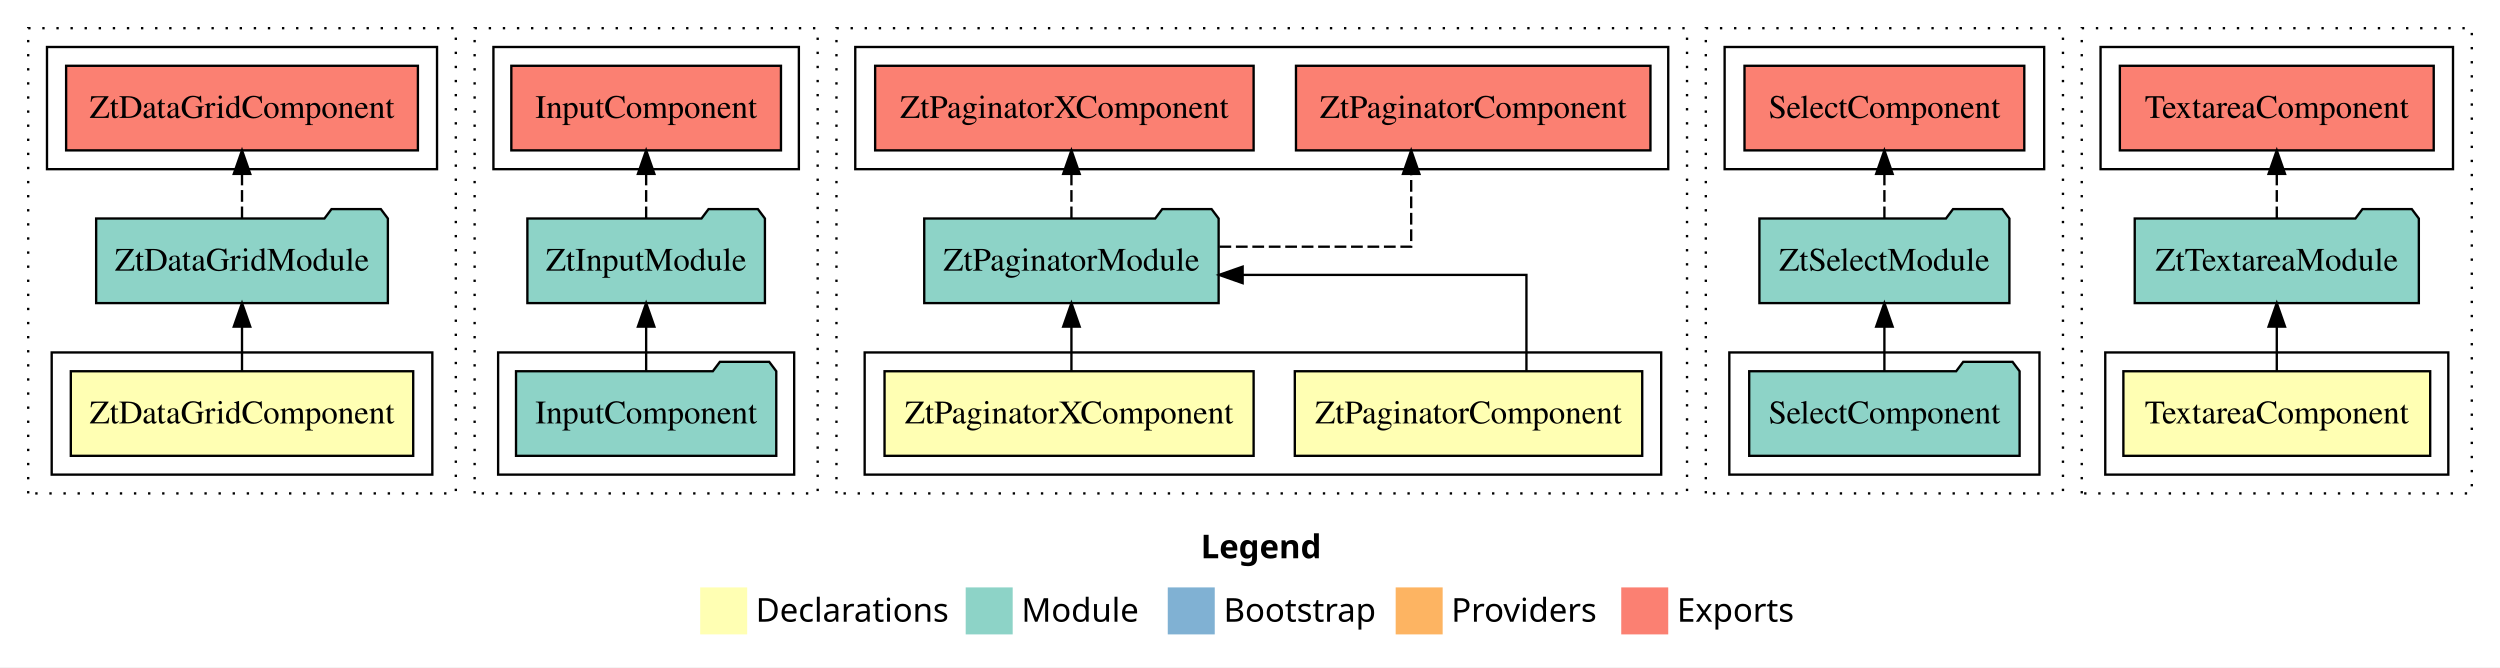
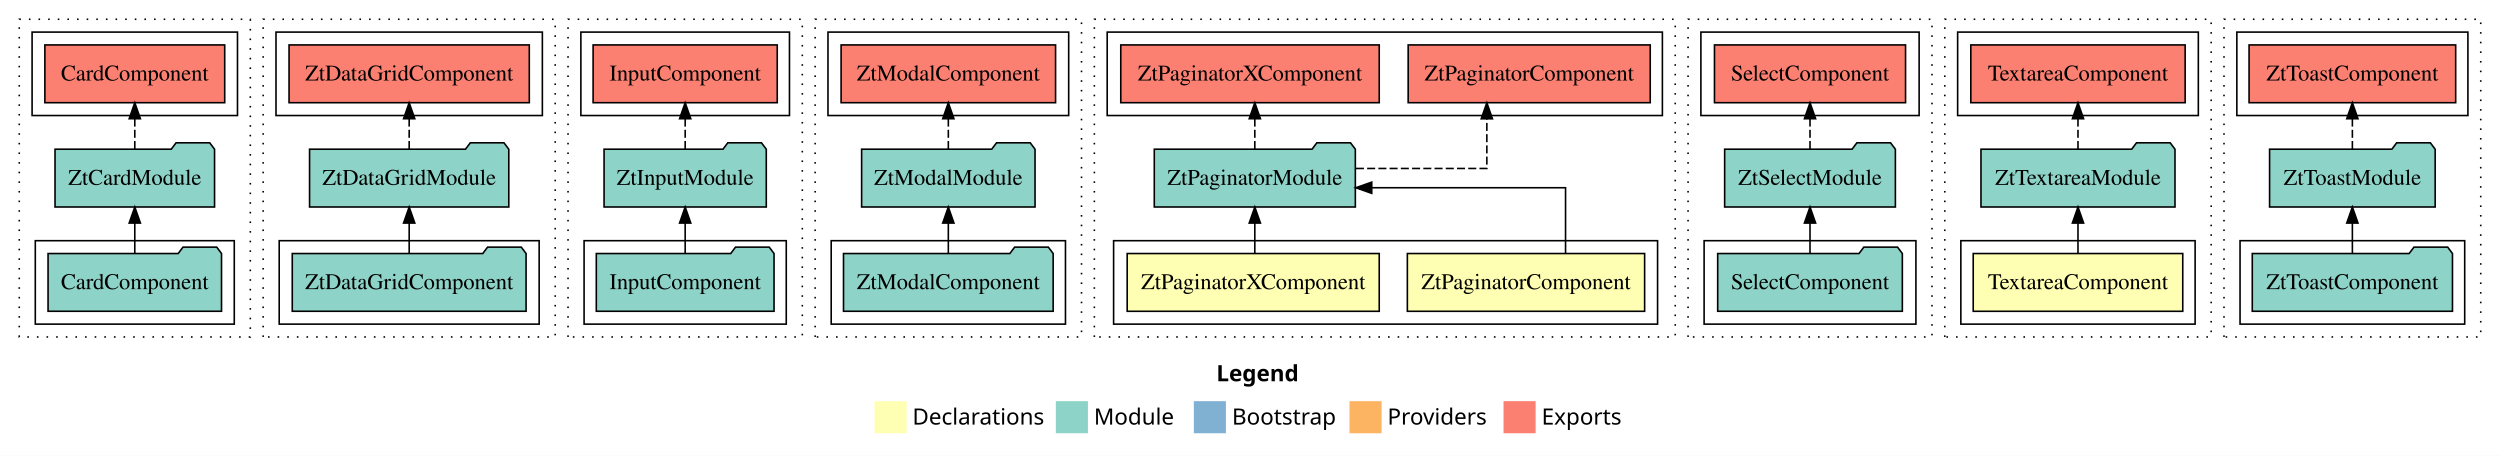
- <svg xmlns="http://www.w3.org/2000/svg" width="1064pt" height="284pt" viewBox="0.00 0.00 1064.00 284.00">
+ <svg xmlns="http://www.w3.org/2000/svg" width="1558pt" height="284pt" viewBox="0.00 0.00 1558.00 284.00">
  <g id="graph0" class="graph" transform="scale(1 1) rotate(0) translate(4 280)">
-     <polygon fill="white" stroke="transparent" points="-4,4 -4,-280 1060,-280 1060,4 -4,4" />
-     <text text-anchor="start" x="507.01" y="-42.4" font-family="Times-12" font-weight="bold" font-size="14.00">Legend</text>
-     <polygon fill="#ffffb3" stroke="transparent" points="294,-10 294,-30 314,-30 314,-10 294,-10" />
-     <text text-anchor="start" x="317.63" y="-15.4" font-family="Times-12" font-size="14.00">  Declarations</text>
-     <polygon fill="#8dd3c7" stroke="transparent" points="407,-10 407,-30 427,-30 427,-10 407,-10" />
-     <text text-anchor="start" x="430.73" y="-15.4" font-family="Times-12" font-size="14.00">  Module</text>
-     <polygon fill="#80b1d3" stroke="transparent" points="493,-10 493,-30 513,-30 513,-10 493,-10" />
-     <text text-anchor="start" x="516.78" y="-15.4" font-family="Times-12" font-size="14.00">  Bootstrap</text>
-     <polygon fill="#fdb462" stroke="transparent" points="590,-10 590,-30 610,-30 610,-10 590,-10" />
-     <text text-anchor="start" x="613.67" y="-15.4" font-family="Times-12" font-size="14.00">  Providers</text>
-     <polygon fill="#fb8072" stroke="transparent" points="686,-10 686,-30 706,-30 706,-10 686,-10" />
-     <text text-anchor="start" x="709.73" y="-15.4" font-family="Times-12" font-size="14.00">  Exports</text>
+     <polygon fill="white" stroke="transparent" points="-4,4 -4,-280 1554,-280 1554,4 -4,4" />
+     <text text-anchor="start" x="754.01" y="-42.4" font-family="Times-12" font-weight="bold" font-size="14.00">Legend</text>
+     <polygon fill="#ffffb3" stroke="transparent" points="541,-10 541,-30 561,-30 561,-10 541,-10" />
+     <text text-anchor="start" x="564.63" y="-15.4" font-family="Times-12" font-size="14.00">  Declarations</text>
+     <polygon fill="#8dd3c7" stroke="transparent" points="654,-10 654,-30 674,-30 674,-10 654,-10" />
+     <text text-anchor="start" x="677.73" y="-15.4" font-family="Times-12" font-size="14.00">  Module</text>
+     <polygon fill="#80b1d3" stroke="transparent" points="740,-10 740,-30 760,-30 760,-10 740,-10" />
+     <text text-anchor="start" x="763.78" y="-15.4" font-family="Times-12" font-size="14.00">  Bootstrap</text>
+     <polygon fill="#fdb462" stroke="transparent" points="837,-10 837,-30 857,-30 857,-10 837,-10" />
+     <text text-anchor="start" x="860.67" y="-15.4" font-family="Times-12" font-size="14.00">  Providers</text>
+     <polygon fill="#fb8072" stroke="transparent" points="933,-10 933,-30 953,-30 953,-10 933,-10" />
+     <text text-anchor="start" x="956.73" y="-15.4" font-family="Times-12" font-size="14.00">  Exports</text>
    <g id="clust1" class="cluster">
-       <polygon fill="none" stroke="black" stroke-dasharray="1,5" points="8,-70 8,-268 190,-268 190,-70 8,-70" />
-     </g>
-     <g id="clust2" class="cluster">
-       <polygon fill="none" stroke="black" points="18,-78 18,-130 180,-130 180,-78 18,-78" />
-     </g>
-     <g id="clust5" class="cluster">
-       <polygon fill="none" stroke="black" points="16,-208 16,-260 182,-260 182,-208 16,-208" />
-     </g>
-     <g id="clust8" class="cluster">
-       <polygon fill="none" stroke="black" stroke-dasharray="1,5" points="198,-70 198,-268 344,-268 344,-70 198,-70" />
+       <polygon fill="none" stroke="black" stroke-dasharray="1,5" points="8,-70 8,-268 152,-268 152,-70 8,-70" />
+     </g>
+     <g id="clust3" class="cluster">
+       <polygon fill="none" stroke="black" points="18,-78 18,-130 142,-130 142,-78 18,-78" />
+     </g>
+     <g id="clust4" class="cluster">
+       <polygon fill="none" stroke="black" points="16,-208 16,-260 144,-260 144,-208 16,-208" />
+     </g>
+     <g id="clust7" class="cluster">
+       <polygon fill="none" stroke="black" stroke-dasharray="1,5" points="160,-70 160,-268 342,-268 342,-70 160,-70" />
+     </g>
+     <g id="clust9" class="cluster">
+       <polygon fill="none" stroke="black" points="170,-78 170,-130 332,-130 332,-78 170,-78" />
    </g>
    <g id="clust10" class="cluster">
-       <polygon fill="none" stroke="black" points="208,-78 208,-130 334,-130 334,-78 208,-78" />
-     </g>
-     <g id="clust11" class="cluster">
-       <polygon fill="none" stroke="black" points="206,-208 206,-260 336,-260 336,-208 206,-208" />
-     </g>
-     <g id="clust14" class="cluster">
-       <polygon fill="none" stroke="black" stroke-dasharray="1,5" points="352,-70 352,-268 714,-268 714,-70 352,-70" />
+       <polygon fill="none" stroke="black" points="168,-208 168,-260 334,-260 334,-208 168,-208" />
+     </g>
+     <g id="clust13" class="cluster">
+       <polygon fill="none" stroke="black" stroke-dasharray="1,5" points="350,-70 350,-268 496,-268 496,-70 350,-70" />
    </g>
    <g id="clust15" class="cluster">
-       <polygon fill="none" stroke="black" points="364,-78 364,-130 703,-130 703,-78 364,-78" />
+       <polygon fill="none" stroke="black" points="360,-78 360,-130 486,-130 486,-78 360,-78" />
+     </g>
+     <g id="clust16" class="cluster">
+       <polygon fill="none" stroke="black" points="358,-208 358,-260 488,-260 488,-208 358,-208" />
    </g>
    <g id="clust19" class="cluster">
-       <polygon fill="none" stroke="black" points="360,-208 360,-260 706,-260 706,-208 360,-208" />
+       <polygon fill="none" stroke="black" stroke-dasharray="1,5" points="504,-70 504,-268 670,-268 670,-70 504,-70" />
+     </g>
+     <g id="clust21" class="cluster">
+       <polygon fill="none" stroke="black" points="514,-78 514,-130 660,-130 660,-78 514,-78" />
    </g>
    <g id="clust22" class="cluster">
-       <polygon fill="none" stroke="black" stroke-dasharray="1,5" points="722,-70 722,-268 874,-268 874,-70 722,-70" />
-     </g>
-     <g id="clust24" class="cluster">
-       <polygon fill="none" stroke="black" points="732,-78 732,-130 864,-130 864,-78 732,-78" />
+       <polygon fill="none" stroke="black" points="512,-208 512,-260 662,-260 662,-208 512,-208" />
    </g>
    <g id="clust25" class="cluster">
-       <polygon fill="none" stroke="black" points="730,-208 730,-260 866,-260 866,-208 730,-208" />
-     </g>
-     <g id="clust28" class="cluster">
-       <polygon fill="none" stroke="black" stroke-dasharray="1,5" points="882,-70 882,-268 1048,-268 1048,-70 882,-70" />
-     </g>
-     <g id="clust29" class="cluster">
-       <polygon fill="none" stroke="black" points="892,-78 892,-130 1038,-130 1038,-78 892,-78" />
-     </g>
-     <g id="clust32" class="cluster">
-       <polygon fill="none" stroke="black" points="890,-208 890,-260 1040,-260 1040,-208 890,-208" />
+       <polygon fill="none" stroke="black" stroke-dasharray="1,5" points="678,-70 678,-268 1040,-268 1040,-70 678,-70" />
+     </g>
+     <g id="clust26" class="cluster">
+       <polygon fill="none" stroke="black" points="690,-78 690,-130 1029,-130 1029,-78 690,-78" />
+     </g>
+     <g id="clust30" class="cluster">
+       <polygon fill="none" stroke="black" points="686,-208 686,-260 1032,-260 1032,-208 686,-208" />
+     </g>
+     <g id="clust33" class="cluster">
+       <polygon fill="none" stroke="black" stroke-dasharray="1,5" points="1048,-70 1048,-268 1200,-268 1200,-70 1048,-70" />
+     </g>
+     <g id="clust35" class="cluster">
+       <polygon fill="none" stroke="black" points="1058,-78 1058,-130 1190,-130 1190,-78 1058,-78" />
+     </g>
+     <g id="clust36" class="cluster">
+       <polygon fill="none" stroke="black" points="1056,-208 1056,-260 1192,-260 1192,-208 1056,-208" />
+     </g>
+     <g id="clust39" class="cluster">
+       <polygon fill="none" stroke="black" stroke-dasharray="1,5" points="1208,-70 1208,-268 1374,-268 1374,-70 1208,-70" />
+     </g>
+     <g id="clust40" class="cluster">
+       <polygon fill="none" stroke="black" points="1218,-78 1218,-130 1364,-130 1364,-78 1218,-78" />
+     </g>
+     <g id="clust43" class="cluster">
+       <polygon fill="none" stroke="black" points="1216,-208 1216,-260 1366,-260 1366,-208 1216,-208" />
+     </g>
+     <g id="clust46" class="cluster">
+       <polygon fill="none" stroke="black" stroke-dasharray="1,5" points="1382,-70 1382,-268 1542,-268 1542,-70 1382,-70" />
+     </g>
+     <g id="clust48" class="cluster">
+       <polygon fill="none" stroke="black" points="1392,-78 1392,-130 1532,-130 1532,-78 1392,-78" />
+     </g>
+     <g id="clust49" class="cluster">
+       <polygon fill="none" stroke="black" points="1390,-208 1390,-260 1534,-260 1534,-208 1390,-208" />
    </g>
    <g id="node1" class="node">
-       <polygon fill="#ffffb3" stroke="black" points="171.86,-122 26.14,-122 26.14,-86 171.86,-86 171.86,-122" />
-       <text text-anchor="middle" x="99" y="-99.8" font-family="Times,serif" font-size="14.00">ZtDataGridComponent</text>
+       <polygon fill="#8dd3c7" stroke="black" points="134.05,-122 131.05,-126 110.05,-126 107.05,-122 25.95,-122 25.95,-86 134.05,-86 134.05,-122" />
+       <text text-anchor="middle" x="80" y="-99.8" font-family="Times,serif" font-size="14.00">CardComponent</text>
    </g>
    <g id="node2" class="node">
-       <polygon fill="#8dd3c7" stroke="black" points="161.08,-187 158.08,-191 137.08,-191 134.08,-187 36.92,-187 36.92,-151 161.08,-151 161.08,-187" />
-       <text text-anchor="middle" x="99" y="-164.8" font-family="Times,serif" font-size="14.00">ZtDataGridModule</text>
+       <polygon fill="#8dd3c7" stroke="black" points="129.71,-187 126.71,-191 105.71,-191 102.71,-187 30.29,-187 30.29,-151 129.71,-151 129.71,-187" />
+       <text text-anchor="middle" x="80" y="-164.8" font-family="Times,serif" font-size="14.00">ZtCardModule</text>
    </g>
    <g id="edge1" class="edge">
-       <path fill="none" stroke="black" d="M99,-122.11C99,-122.11 99,-140.99 99,-140.99" />
-       <polygon fill="black" stroke="black" points="95.5,-140.99 99,-150.99 102.5,-140.99 95.5,-140.99" />
+       <path fill="none" stroke="black" d="M80,-122.11C80,-122.11 80,-140.99 80,-140.99" />
+       <polygon fill="black" stroke="black" points="76.5,-140.99 80,-150.99 83.5,-140.99 76.5,-140.99" />
    </g>
    <g id="node3" class="node">
-       <polygon fill="#fb8072" stroke="black" points="173.86,-252 24.14,-252 24.14,-216 173.86,-216 173.86,-252" />
-       <text text-anchor="middle" x="99" y="-229.8" font-family="Times,serif" font-size="14.00">ZtDataGridComponent </text>
+       <polygon fill="#fb8072" stroke="black" points="136.04,-252 23.96,-252 23.96,-216 136.04,-216 136.04,-252" />
+       <text text-anchor="middle" x="80" y="-229.8" font-family="Times,serif" font-size="14.00">CardComponent </text>
    </g>
    <g id="edge2" class="edge">
-       <path fill="none" stroke="black" stroke-dasharray="5,2" d="M99,-187.11C99,-187.11 99,-205.99 99,-205.99" />
-       <polygon fill="black" stroke="black" points="95.5,-205.99 99,-215.99 102.5,-205.99 95.5,-205.99" />
+       <path fill="none" stroke="black" stroke-dasharray="5,2" d="M80,-187.11C80,-187.11 80,-205.99 80,-205.99" />
+       <polygon fill="black" stroke="black" points="76.5,-205.99 80,-215.99 83.5,-205.99 76.5,-205.99" />
    </g>
    <g id="node4" class="node">
-       <polygon fill="#8dd3c7" stroke="black" points="326.38,-122 323.38,-126 302.38,-126 299.38,-122 215.62,-122 215.62,-86 326.38,-86 326.38,-122" />
-       <text text-anchor="middle" x="271" y="-99.8" font-family="Times,serif" font-size="14.00">InputComponent</text>
+       <polygon fill="#8dd3c7" stroke="black" points="323.86,-122 320.86,-126 299.86,-126 296.86,-122 178.14,-122 178.14,-86 323.86,-86 323.86,-122" />
+       <text text-anchor="middle" x="251" y="-99.8" font-family="Times,serif" font-size="14.00">ZtDataGridComponent</text>
    </g>
    <g id="node5" class="node">
-       <polygon fill="#8dd3c7" stroke="black" points="321.55,-187 318.55,-191 297.55,-191 294.55,-187 220.45,-187 220.45,-151 321.55,-151 321.55,-187" />
-       <text text-anchor="middle" x="271" y="-164.8" font-family="Times,serif" font-size="14.00">ZtInputModule</text>
+       <polygon fill="#8dd3c7" stroke="black" points="313.08,-187 310.08,-191 289.08,-191 286.08,-187 188.92,-187 188.92,-151 313.08,-151 313.08,-187" />
+       <text text-anchor="middle" x="251" y="-164.8" font-family="Times,serif" font-size="14.00">ZtDataGridModule</text>
    </g>
    <g id="edge3" class="edge">
-       <path fill="none" stroke="black" d="M271,-122.11C271,-122.11 271,-140.99 271,-140.99" />
-       <polygon fill="black" stroke="black" points="267.5,-140.99 271,-150.99 274.5,-140.99 267.5,-140.99" />
+       <path fill="none" stroke="black" d="M251,-122.11C251,-122.11 251,-140.99 251,-140.99" />
+       <polygon fill="black" stroke="black" points="247.5,-140.99 251,-150.99 254.5,-140.99 247.5,-140.99" />
    </g>
    <g id="node6" class="node">
-       <polygon fill="#fb8072" stroke="black" points="328.38,-252 213.62,-252 213.62,-216 328.38,-216 328.38,-252" />
-       <text text-anchor="middle" x="271" y="-229.8" font-family="Times,serif" font-size="14.00">InputComponent </text>
+       <polygon fill="#fb8072" stroke="black" points="325.86,-252 176.14,-252 176.14,-216 325.86,-216 325.86,-252" />
+       <text text-anchor="middle" x="251" y="-229.8" font-family="Times,serif" font-size="14.00">ZtDataGridComponent </text>
    </g>
    <g id="edge4" class="edge">
-       <path fill="none" stroke="black" stroke-dasharray="5,2" d="M271,-187.11C271,-187.11 271,-205.99 271,-205.99" />
-       <polygon fill="black" stroke="black" points="267.5,-205.99 271,-215.99 274.5,-205.99 267.5,-205.99" />
+       <path fill="none" stroke="black" stroke-dasharray="5,2" d="M251,-187.11C251,-187.11 251,-205.99 251,-205.99" />
+       <polygon fill="black" stroke="black" points="247.5,-205.99 251,-215.99 254.5,-205.99 247.5,-205.99" />
    </g>
    <g id="node7" class="node">
-       <polygon fill="#ffffb3" stroke="black" points="694.93,-122 547.07,-122 547.07,-86 694.93,-86 694.93,-122" />
-       <text text-anchor="middle" x="621" y="-99.8" font-family="Times,serif" font-size="14.00">ZtPaginatorComponent</text>
+       <polygon fill="#8dd3c7" stroke="black" points="478.38,-122 475.38,-126 454.38,-126 451.38,-122 367.62,-122 367.62,-86 478.38,-86 478.38,-122" />
+       <text text-anchor="middle" x="423" y="-99.8" font-family="Times,serif" font-size="14.00">InputComponent</text>
+     </g>
+     <g id="node8" class="node">
+       <polygon fill="#8dd3c7" stroke="black" points="473.55,-187 470.55,-191 449.55,-191 446.55,-187 372.45,-187 372.45,-151 473.55,-151 473.55,-187" />
+       <text text-anchor="middle" x="423" y="-164.8" font-family="Times,serif" font-size="14.00">ZtInputModule</text>
+     </g>
+     <g id="edge5" class="edge">
+       <path fill="none" stroke="black" d="M423,-122.11C423,-122.11 423,-140.99 423,-140.99" />
+       <polygon fill="black" stroke="black" points="419.5,-140.99 423,-150.99 426.5,-140.99 419.5,-140.99" />
    </g>
    <g id="node9" class="node">
-       <polygon fill="#8dd3c7" stroke="black" points="514.65,-187 511.65,-191 490.65,-191 487.65,-187 389.35,-187 389.35,-151 514.65,-151 514.65,-187" />
-       <text text-anchor="middle" x="452" y="-164.8" font-family="Times,serif" font-size="14.00">ZtPaginatorModule</text>
-     </g>
-     <g id="edge5" class="edge">
-       <path fill="none" stroke="black" d="M645.65,-122.02C645.65,-139.37 645.65,-163 645.65,-163 645.65,-163 524.87,-163 524.87,-163" />
-       <polygon fill="black" stroke="black" points="524.87,-159.5 514.87,-163 524.87,-166.5 524.87,-159.5" />
-     </g>
-     <g id="node8" class="node">
-       <polygon fill="#ffffb3" stroke="black" points="529.54,-122 372.46,-122 372.46,-86 529.54,-86 529.54,-122" />
-       <text text-anchor="middle" x="451" y="-99.8" font-family="Times,serif" font-size="14.00">ZtPaginatorXComponent</text>
+       <polygon fill="#fb8072" stroke="black" points="480.38,-252 365.62,-252 365.62,-216 480.38,-216 480.38,-252" />
+       <text text-anchor="middle" x="423" y="-229.8" font-family="Times,serif" font-size="14.00">InputComponent </text>
    </g>
    <g id="edge6" class="edge">
-       <path fill="none" stroke="black" d="M452,-122.11C452,-122.11 452,-140.99 452,-140.99" />
-       <polygon fill="black" stroke="black" points="448.5,-140.99 452,-150.99 455.5,-140.99 448.5,-140.99" />
+       <path fill="none" stroke="black" stroke-dasharray="5,2" d="M423,-187.11C423,-187.11 423,-205.99 423,-205.99" />
+       <polygon fill="black" stroke="black" points="419.5,-205.99 423,-215.99 426.5,-205.99 419.5,-205.99" />
    </g>
    <g id="node10" class="node">
-       <polygon fill="#fb8072" stroke="black" points="698.43,-252 547.57,-252 547.57,-216 698.43,-216 698.43,-252" />
-       <text text-anchor="middle" x="623" y="-229.8" font-family="Times,serif" font-size="14.00">ZtPaginatorComponent </text>
+       <polygon fill="#8dd3c7" stroke="black" points="652.33,-122 649.33,-126 628.33,-126 625.33,-122 521.67,-122 521.67,-86 652.33,-86 652.33,-122" />
+       <text text-anchor="middle" x="587" y="-99.8" font-family="Times,serif" font-size="14.00">ZtModalComponent</text>
+     </g>
+     <g id="node11" class="node">
+       <polygon fill="#8dd3c7" stroke="black" points="641.04,-187 638.04,-191 617.04,-191 614.04,-187 532.96,-187 532.96,-151 641.04,-151 641.04,-187" />
+       <text text-anchor="middle" x="587" y="-164.8" font-family="Times,serif" font-size="14.00">ZtModalModule</text>
    </g>
    <g id="edge7" class="edge">
-       <path fill="none" stroke="black" stroke-dasharray="5,2" d="M515,-175C553.97,-175 596.6,-175 596.6,-175 596.6,-175 596.6,-205.98 596.6,-205.98" />
-       <polygon fill="black" stroke="black" points="593.1,-205.98 596.6,-215.98 600.1,-205.98 593.1,-205.98" />
-     </g>
-     <g id="node11" class="node">
-       <polygon fill="#fb8072" stroke="black" points="529.54,-252 368.46,-252 368.46,-216 529.54,-216 529.54,-252" />
-       <text text-anchor="middle" x="449" y="-229.8" font-family="Times,serif" font-size="14.00">ZtPaginatorXComponent </text>
+       <path fill="none" stroke="black" d="M587,-122.11C587,-122.11 587,-140.99 587,-140.99" />
+       <polygon fill="black" stroke="black" points="583.5,-140.99 587,-150.99 590.5,-140.99 583.5,-140.99" />
+     </g>
+     <g id="node12" class="node">
+       <polygon fill="#fb8072" stroke="black" points="653.83,-252 520.17,-252 520.17,-216 653.83,-216 653.83,-252" />
+       <text text-anchor="middle" x="587" y="-229.8" font-family="Times,serif" font-size="14.00">ZtModalComponent </text>
    </g>
    <g id="edge8" class="edge">
-       <path fill="none" stroke="black" stroke-dasharray="5,2" d="M452,-187.11C452,-187.11 452,-205.99 452,-205.99" />
-       <polygon fill="black" stroke="black" points="448.5,-205.99 452,-215.99 455.5,-205.99 448.5,-205.99" />
-     </g>
-     <g id="node12" class="node">
-       <polygon fill="#8dd3c7" stroke="black" points="855.54,-122 852.54,-126 831.54,-126 828.54,-122 740.46,-122 740.46,-86 855.54,-86 855.54,-122" />
-       <text text-anchor="middle" x="798" y="-99.8" font-family="Times,serif" font-size="14.00">SelectComponent</text>
+       <path fill="none" stroke="black" stroke-dasharray="5,2" d="M587,-187.11C587,-187.11 587,-205.99 587,-205.99" />
+       <polygon fill="black" stroke="black" points="583.5,-205.99 587,-215.99 590.5,-205.99 583.5,-205.99" />
    </g>
    <g id="node13" class="node">
-       <polygon fill="#8dd3c7" stroke="black" points="851.2,-187 848.2,-191 827.2,-191 824.2,-187 744.8,-187 744.8,-151 851.2,-151 851.2,-187" />
-       <text text-anchor="middle" x="798" y="-164.8" font-family="Times,serif" font-size="14.00">ZtSelectModule</text>
+       <polygon fill="#ffffb3" stroke="black" points="1020.93,-122 873.07,-122 873.07,-86 1020.93,-86 1020.93,-122" />
+       <text text-anchor="middle" x="947" y="-99.8" font-family="Times,serif" font-size="14.00">ZtPaginatorComponent</text>
+     </g>
+     <g id="node15" class="node">
+       <polygon fill="#8dd3c7" stroke="black" points="840.65,-187 837.65,-191 816.65,-191 813.65,-187 715.35,-187 715.35,-151 840.65,-151 840.65,-187" />
+       <text text-anchor="middle" x="778" y="-164.8" font-family="Times,serif" font-size="14.00">ZtPaginatorModule</text>
    </g>
    <g id="edge9" class="edge">
-       <path fill="none" stroke="black" d="M798,-122.11C798,-122.11 798,-140.99 798,-140.99" />
-       <polygon fill="black" stroke="black" points="794.5,-140.99 798,-150.99 801.5,-140.99 794.5,-140.99" />
+       <path fill="none" stroke="black" d="M971.65,-122.02C971.65,-139.37 971.65,-163 971.65,-163 971.65,-163 850.87,-163 850.87,-163" />
+       <polygon fill="black" stroke="black" points="850.87,-159.5 840.87,-163 850.87,-166.5 850.87,-159.5" />
    </g>
    <g id="node14" class="node">
-       <polygon fill="#fb8072" stroke="black" points="857.54,-252 738.46,-252 738.46,-216 857.54,-216 857.54,-252" />
-       <text text-anchor="middle" x="798" y="-229.8" font-family="Times,serif" font-size="14.00">SelectComponent </text>
+       <polygon fill="#ffffb3" stroke="black" points="855.54,-122 698.46,-122 698.46,-86 855.54,-86 855.54,-122" />
+       <text text-anchor="middle" x="777" y="-99.8" font-family="Times,serif" font-size="14.00">ZtPaginatorXComponent</text>
    </g>
    <g id="edge10" class="edge">
-       <path fill="none" stroke="black" stroke-dasharray="5,2" d="M798,-187.11C798,-187.11 798,-205.99 798,-205.99" />
-       <polygon fill="black" stroke="black" points="794.5,-205.99 798,-215.99 801.5,-205.99 794.5,-205.99" />
-     </g>
-     <g id="node15" class="node">
-       <polygon fill="#ffffb3" stroke="black" points="1030.29,-122 899.71,-122 899.71,-86 1030.29,-86 1030.29,-122" />
-       <text text-anchor="middle" x="965" y="-99.8" font-family="Times,serif" font-size="14.00">TextareaComponent</text>
+       <path fill="none" stroke="black" d="M778,-122.11C778,-122.11 778,-140.99 778,-140.99" />
+       <polygon fill="black" stroke="black" points="774.5,-140.99 778,-150.99 781.5,-140.99 774.5,-140.99" />
    </g>
    <g id="node16" class="node">
-       <polygon fill="#8dd3c7" stroke="black" points="1025.46,-187 1022.46,-191 1001.46,-191 998.46,-187 904.54,-187 904.54,-151 1025.46,-151 1025.46,-187" />
-       <text text-anchor="middle" x="965" y="-164.8" font-family="Times,serif" font-size="14.00">ZtTextareaModule</text>
+       <polygon fill="#fb8072" stroke="black" points="1024.43,-252 873.57,-252 873.57,-216 1024.43,-216 1024.43,-252" />
+       <text text-anchor="middle" x="949" y="-229.8" font-family="Times,serif" font-size="14.00">ZtPaginatorComponent </text>
    </g>
    <g id="edge11" class="edge">
-       <path fill="none" stroke="black" d="M965,-122.11C965,-122.11 965,-140.99 965,-140.99" />
-       <polygon fill="black" stroke="black" points="961.5,-140.99 965,-150.99 968.5,-140.99 961.5,-140.99" />
+       <path fill="none" stroke="black" stroke-dasharray="5,2" d="M841,-175C879.97,-175 922.6,-175 922.6,-175 922.6,-175 922.6,-205.98 922.6,-205.98" />
+       <polygon fill="black" stroke="black" points="919.1,-205.98 922.6,-215.98 926.1,-205.98 919.1,-205.98" />
    </g>
    <g id="node17" class="node">
-       <polygon fill="#fb8072" stroke="black" points="1031.79,-252 898.21,-252 898.21,-216 1031.79,-216 1031.79,-252" />
-       <text text-anchor="middle" x="965" y="-229.8" font-family="Times,serif" font-size="14.00">TextareaComponent </text>
+       <polygon fill="#fb8072" stroke="black" points="855.54,-252 694.46,-252 694.46,-216 855.54,-216 855.54,-252" />
+       <text text-anchor="middle" x="775" y="-229.8" font-family="Times,serif" font-size="14.00">ZtPaginatorXComponent </text>
    </g>
    <g id="edge12" class="edge">
-       <path fill="none" stroke="black" stroke-dasharray="5,2" d="M965,-187.11C965,-187.11 965,-205.99 965,-205.99" />
-       <polygon fill="black" stroke="black" points="961.5,-205.99 965,-215.99 968.5,-205.99 961.5,-205.99" />
+       <path fill="none" stroke="black" stroke-dasharray="5,2" d="M778,-187.11C778,-187.11 778,-205.99 778,-205.99" />
+       <polygon fill="black" stroke="black" points="774.5,-205.99 778,-215.99 781.5,-205.99 774.5,-205.99" />
+     </g>
+     <g id="node18" class="node">
+       <polygon fill="#8dd3c7" stroke="black" points="1181.54,-122 1178.54,-126 1157.54,-126 1154.54,-122 1066.46,-122 1066.46,-86 1181.54,-86 1181.54,-122" />
+       <text text-anchor="middle" x="1124" y="-99.8" font-family="Times,serif" font-size="14.00">SelectComponent</text>
+     </g>
+     <g id="node19" class="node">
+       <polygon fill="#8dd3c7" stroke="black" points="1177.2,-187 1174.2,-191 1153.2,-191 1150.2,-187 1070.8,-187 1070.8,-151 1177.2,-151 1177.2,-187" />
+       <text text-anchor="middle" x="1124" y="-164.8" font-family="Times,serif" font-size="14.00">ZtSelectModule</text>
+     </g>
+     <g id="edge13" class="edge">
+       <path fill="none" stroke="black" d="M1124,-122.11C1124,-122.11 1124,-140.99 1124,-140.99" />
+       <polygon fill="black" stroke="black" points="1120.5,-140.99 1124,-150.99 1127.5,-140.99 1120.5,-140.99" />
+     </g>
+     <g id="node20" class="node">
+       <polygon fill="#fb8072" stroke="black" points="1183.54,-252 1064.46,-252 1064.46,-216 1183.54,-216 1183.54,-252" />
+       <text text-anchor="middle" x="1124" y="-229.8" font-family="Times,serif" font-size="14.00">SelectComponent </text>
+     </g>
+     <g id="edge14" class="edge">
+       <path fill="none" stroke="black" stroke-dasharray="5,2" d="M1124,-187.11C1124,-187.11 1124,-205.99 1124,-205.99" />
+       <polygon fill="black" stroke="black" points="1120.5,-205.99 1124,-215.99 1127.5,-205.99 1120.5,-205.99" />
+     </g>
+     <g id="node21" class="node">
+       <polygon fill="#ffffb3" stroke="black" points="1356.29,-122 1225.71,-122 1225.71,-86 1356.29,-86 1356.29,-122" />
+       <text text-anchor="middle" x="1291" y="-99.8" font-family="Times,serif" font-size="14.00">TextareaComponent</text>
+     </g>
+     <g id="node22" class="node">
+       <polygon fill="#8dd3c7" stroke="black" points="1351.46,-187 1348.46,-191 1327.46,-191 1324.46,-187 1230.54,-187 1230.54,-151 1351.46,-151 1351.46,-187" />
+       <text text-anchor="middle" x="1291" y="-164.8" font-family="Times,serif" font-size="14.00">ZtTextareaModule</text>
+     </g>
+     <g id="edge15" class="edge">
+       <path fill="none" stroke="black" d="M1291,-122.11C1291,-122.11 1291,-140.99 1291,-140.99" />
+       <polygon fill="black" stroke="black" points="1287.5,-140.99 1291,-150.99 1294.5,-140.99 1287.5,-140.99" />
+     </g>
+     <g id="node23" class="node">
+       <polygon fill="#fb8072" stroke="black" points="1357.79,-252 1224.21,-252 1224.21,-216 1357.79,-216 1357.79,-252" />
+       <text text-anchor="middle" x="1291" y="-229.8" font-family="Times,serif" font-size="14.00">TextareaComponent </text>
+     </g>
+     <g id="edge16" class="edge">
+       <path fill="none" stroke="black" stroke-dasharray="5,2" d="M1291,-187.11C1291,-187.11 1291,-205.99 1291,-205.99" />
+       <polygon fill="black" stroke="black" points="1287.5,-205.99 1291,-215.99 1294.5,-205.99 1287.5,-205.99" />
+     </g>
+     <g id="node24" class="node">
+       <polygon fill="#8dd3c7" stroke="black" points="1524.38,-122 1521.38,-126 1500.38,-126 1497.38,-122 1399.62,-122 1399.62,-86 1524.38,-86 1524.38,-122" />
+       <text text-anchor="middle" x="1462" y="-99.8" font-family="Times,serif" font-size="14.00">ZtToastComponent</text>
+     </g>
+     <g id="node25" class="node">
+       <polygon fill="#8dd3c7" stroke="black" points="1513.6,-187 1510.6,-191 1489.6,-191 1486.6,-187 1410.4,-187 1410.4,-151 1513.6,-151 1513.6,-187" />
+       <text text-anchor="middle" x="1462" y="-164.8" font-family="Times,serif" font-size="14.00">ZtToastModule</text>
+     </g>
+     <g id="edge17" class="edge">
+       <path fill="none" stroke="black" d="M1462,-122.11C1462,-122.11 1462,-140.99 1462,-140.99" />
+       <polygon fill="black" stroke="black" points="1458.5,-140.99 1462,-150.99 1465.5,-140.99 1458.5,-140.99" />
+     </g>
+     <g id="node26" class="node">
+       <polygon fill="#fb8072" stroke="black" points="1526.38,-252 1397.62,-252 1397.62,-216 1526.38,-216 1526.38,-252" />
+       <text text-anchor="middle" x="1462" y="-229.8" font-family="Times,serif" font-size="14.00">ZtToastComponent </text>
+     </g>
+     <g id="edge18" class="edge">
+       <path fill="none" stroke="black" stroke-dasharray="5,2" d="M1462,-187.11C1462,-187.11 1462,-205.99 1462,-205.99" />
+       <polygon fill="black" stroke="black" points="1458.5,-205.99 1462,-215.99 1465.5,-205.99 1458.5,-205.99" />
    </g>
  </g>
</svg>
